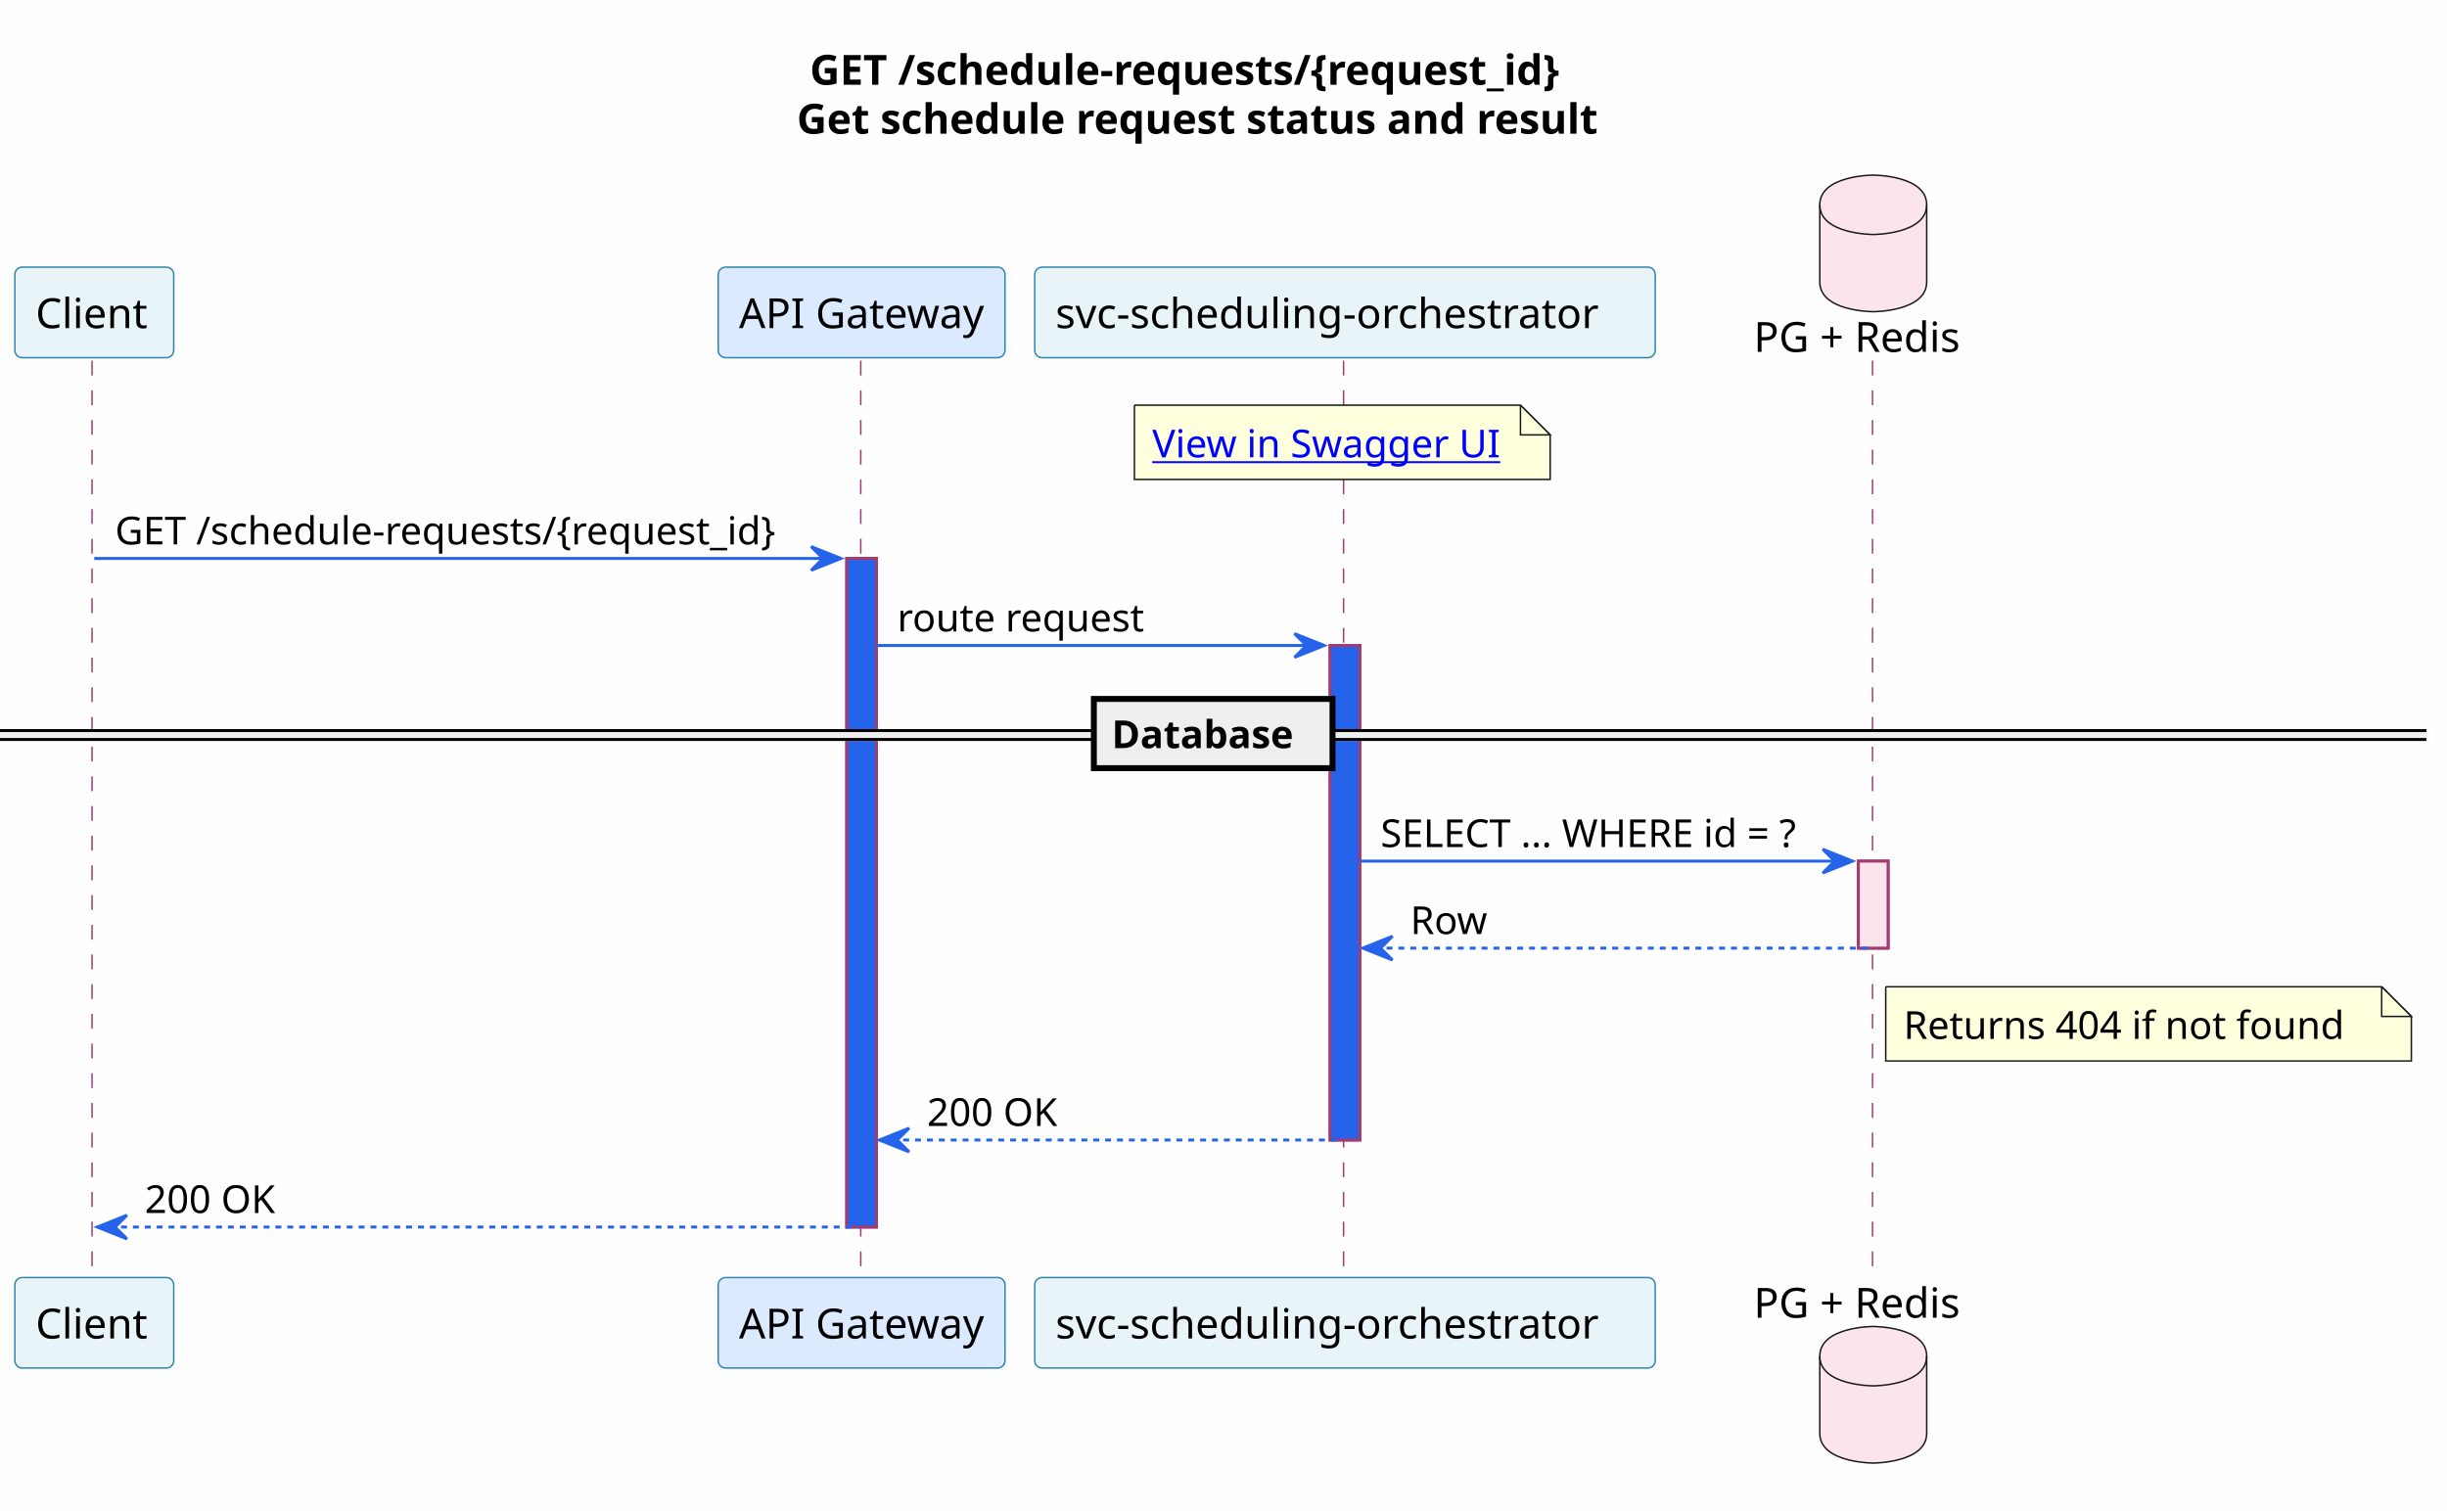
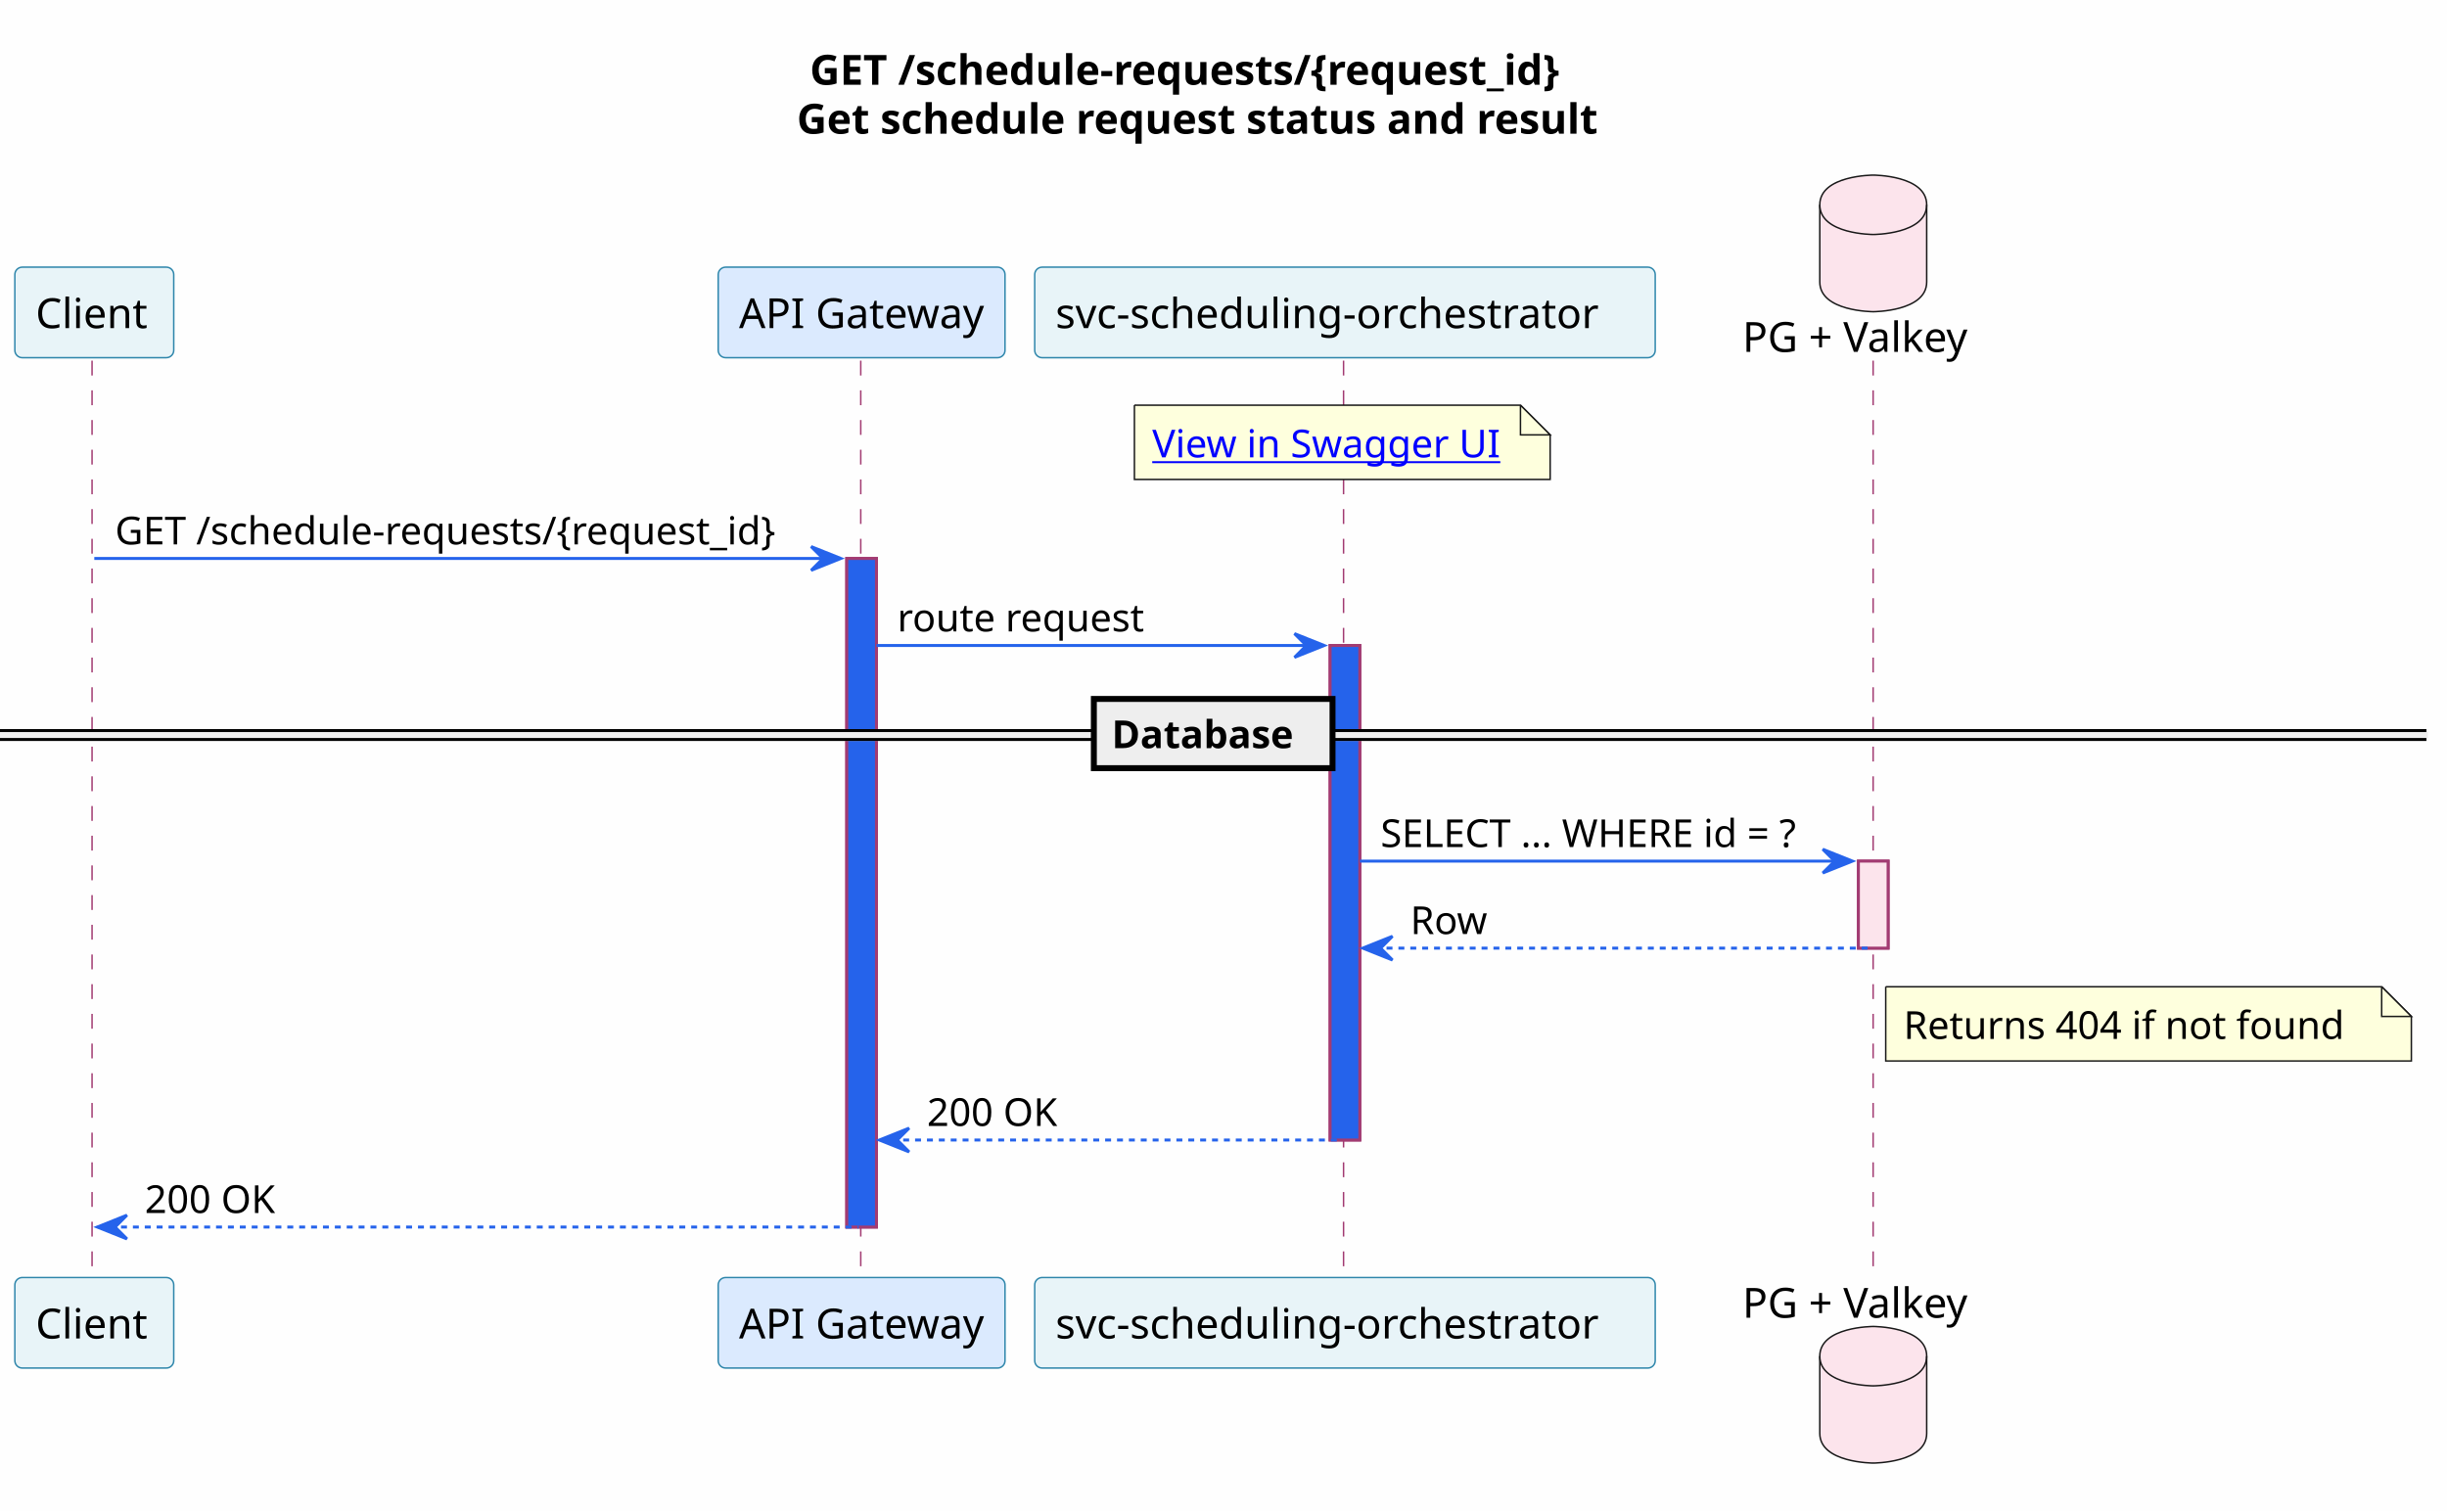
<svg xmlns="http://www.w3.org/2000/svg" xmlns:xlink="http://www.w3.org/1999/xlink" contentStyleType="text/css" data-diagram-type="SEQUENCE" height="509px" preserveAspectRatio="none" style="width:824px;height:509px;background:#FEFEFE;" version="1.1" viewBox="0 0 824 509" width="824px" zoomAndPan="magnify">
  <defs />
  <g>
    <rect fill="#FEFEFE" height="509" style="stroke:none;stroke-width:1;" width="824" x="0" y="0" />
    <text fill="#000000" font-family="Segoe UI" font-size="14" font-weight="bold" lengthAdjust="spacing" textLength="270.669" x="272.694" y="28.535">GET /schedule-requests/{request_id}</text>
    <text fill="#000000" font-family="Segoe UI" font-size="14" font-weight="bold" lengthAdjust="spacing" textLength="279.419" x="268.319" y="45.023">Get schedule request status and result</text>
    <g>
      <rect fill="#2563EB" height="225.174" style="stroke:#A23B72;stroke-width:1;" width="10" x="285.14" y="188.086" />
    </g>
    <g>
      <rect fill="#2563EB" height="166.553" style="stroke:#A23B72;stroke-width:1;" width="10" x="447.902" y="217.397" />
    </g>
    <g>
      <rect fill="#FCE4EC" height="29.311" style="stroke:#A23B72;stroke-width:1;" width="10" x="625.793" y="290.018" />
    </g>
    <g>
      <rect fill="#000000" fill-opacity="0" height="309.795" width="8" x="27.752" y="121.465" />
      <line style="stroke:#A23B72;stroke-width:0.5;stroke-dasharray:5,5;" x1="31" x2="31" y1="121.465" y2="431.26" />
    </g>
    <g>
      <rect fill="#000000" fill-opacity="0" height="309.795" width="8" x="286.14" y="121.465" />
      <line style="stroke:#A23B72;stroke-width:0.5;stroke-dasharray:5,5;" x1="289.851" x2="289.851" y1="121.465" y2="431.26" />
    </g>
    <g>
      <rect fill="#000000" fill-opacity="0" height="309.795" width="8" x="448.902" y="121.465" />
      <line style="stroke:#A23B72;stroke-width:0.5;stroke-dasharray:5,5;" x1="452.429" x2="452.429" y1="121.465" y2="431.26" />
    </g>
    <g>
      <rect fill="#000000" fill-opacity="0" height="309.795" width="8" x="626.793" y="121.465" />
-       <line style="stroke:#A23B72;stroke-width:0.5;stroke-dasharray:5,5;" x1="630.547" x2="630.547" y1="121.465" y2="431.26" />
+       <line style="stroke:#A23B72;stroke-width:0.5;stroke-dasharray:5,5;" x1="630.757" x2="630.757" y1="121.465" y2="431.26" />
    </g>
    <g class="participant participant-head" data-participant="Client">
      <rect fill="#E8F4F8" height="30.488" rx="2.5" ry="2.5" style="stroke:#2E86AB;stroke-width:0.5;" width="53.505" x="5" y="89.977" />
      <text fill="#000000" font-family="Segoe UI" font-size="14" lengthAdjust="spacing" textLength="39.505" x="12" y="110.512">Client</text>
    </g>
    <g class="participant participant-tail" data-participant="Client">
      <rect fill="#E8F4F8" height="30.488" rx="2.5" ry="2.5" style="stroke:#2E86AB;stroke-width:0.5;" width="53.505" x="5" y="430.26" />
      <text fill="#000000" font-family="Segoe UI" font-size="14" lengthAdjust="spacing" textLength="39.505" x="12" y="450.795">Client</text>
    </g>
    <g class="participant participant-head" data-participant="GW">
      <rect fill="#DBEAFE" height="30.488" rx="2.5" ry="2.5" style="stroke:#2E86AB;stroke-width:0.5;" width="96.578" x="241.851" y="89.977" />
      <text fill="#000000" font-family="Segoe UI" font-size="14" lengthAdjust="spacing" textLength="82.578" x="248.851" y="110.512">API Gateway</text>
    </g>
    <g class="participant participant-tail" data-participant="GW">
      <rect fill="#DBEAFE" height="30.488" rx="2.5" ry="2.5" style="stroke:#2E86AB;stroke-width:0.5;" width="96.578" x="241.851" y="430.26" />
      <text fill="#000000" font-family="Segoe UI" font-size="14" lengthAdjust="spacing" textLength="82.578" x="248.851" y="450.795">API Gateway</text>
    </g>
    <g class="participant participant-head" data-participant="Svc">
      <a href="/microservices/svc-scheduling-orchestrator/" target="_top" title="/microservices/svc-scheduling-orchestrator/" xlink:actuate="onRequest" xlink:href="/microservices/svc-scheduling-orchestrator/" xlink:show="new" xlink:title="/microservices/svc-scheduling-orchestrator/" xlink:type="simple">
        <rect fill="#E8F4F8" height="30.488" rx="2.5" ry="2.5" style="stroke:#2E86AB;stroke-width:0.5;" width="208.947" x="348.429" y="89.977" />
        <text fill="#000000" font-family="Segoe UI" font-size="14" lengthAdjust="spacing" textLength="194.947" x="355.429" y="110.512">svc-scheduling-orchestrator</text>
      </a>
    </g>
    <g class="participant participant-tail" data-participant="Svc">
      <a href="/microservices/svc-scheduling-orchestrator/" target="_top" title="/microservices/svc-scheduling-orchestrator/" xlink:actuate="onRequest" xlink:href="/microservices/svc-scheduling-orchestrator/" xlink:show="new" xlink:title="/microservices/svc-scheduling-orchestrator/" xlink:type="simple">
        <rect fill="#E8F4F8" height="30.488" rx="2.5" ry="2.5" style="stroke:#2E86AB;stroke-width:0.5;" width="208.947" x="348.429" y="430.26" />
        <text fill="#000000" font-family="Segoe UI" font-size="14" lengthAdjust="spacing" textLength="194.947" x="355.429" y="450.795">svc-scheduling-orchestrator</text>
      </a>
    </g>
    <g class="participant participant-head" data-participant="DB">
-       <text fill="#000000" font-family="Segoe UI" font-size="14" lengthAdjust="spacing" textLength="74.491" x="590.547" y="118.512">PG + Redis</text>
+       <text fill="#000000" font-family="Segoe UI" font-size="14" lengthAdjust="spacing" textLength="82.072" x="586.757" y="118.512">PG + Valkey</text>
      <path d="M612.793,68.977 C612.793,58.977 630.793,58.977 630.793,58.977 C630.793,58.977 648.793,58.977 648.793,68.977 L648.793,94.977 C648.793,104.977 630.793,104.977 630.793,104.977 C630.793,104.977 612.793,104.977 612.793,94.977 L612.793,68.977" fill="#FCE4EC" style="stroke:#181818;stroke-width:0.5;" />
      <path d="M612.793,68.977 C612.793,78.977 630.793,78.977 630.793,78.977 C630.793,78.977 648.793,78.977 648.793,68.977" fill="none" style="stroke:#181818;stroke-width:0.5;" />
    </g>
    <g class="participant participant-tail" data-participant="DB">
-       <text fill="#000000" font-family="Segoe UI" font-size="14" lengthAdjust="spacing" textLength="74.491" x="590.547" y="443.795">PG + Redis</text>
+       <text fill="#000000" font-family="Segoe UI" font-size="14" lengthAdjust="spacing" textLength="82.072" x="586.757" y="443.795">PG + Valkey</text>
      <path d="M612.793,456.748 C612.793,446.748 630.793,446.748 630.793,446.748 C630.793,446.748 648.793,446.748 648.793,456.748 L648.793,482.748 C648.793,492.748 630.793,492.748 630.793,492.748 C630.793,492.748 612.793,492.748 612.793,482.748 L612.793,456.748" fill="#FCE4EC" style="stroke:#181818;stroke-width:0.5;" />
      <path d="M612.793,456.748 C612.793,466.748 630.793,466.748 630.793,466.748 C630.793,466.748 648.793,466.748 648.793,456.748" fill="none" style="stroke:#181818;stroke-width:0.5;" />
    </g>
    <g>
      <rect fill="#2563EB" height="225.174" style="stroke:#A23B72;stroke-width:1;" width="10" x="285.14" y="188.086" />
    </g>
    <g>
      <rect fill="#2563EB" height="166.553" style="stroke:#A23B72;stroke-width:1;" width="10" x="447.902" y="217.397" />
    </g>
    <g>
      <rect fill="#FCE4EC" height="29.311" style="stroke:#A23B72;stroke-width:1;" width="10" x="625.793" y="290.018" />
    </g>
    <path d="M382,136.465 L382,161.465 L522,161.465 L522,146.465 L512,136.465 L382,136.465" fill="#FEFFDD" style="stroke:#181818;stroke-width:0.5;" />
    <path d="M512,136.465 L512,146.465 L522,146.465 L512,136.465" fill="#FEFFDD" style="stroke:#181818;stroke-width:0.5;" />
    <a href="/services/api/svc-scheduling-orchestrator.html" target="_top" title="/services/api/svc-scheduling-orchestrator.html" xlink:actuate="onRequest" xlink:href="/services/api/svc-scheduling-orchestrator.html" xlink:show="new" xlink:title="/services/api/svc-scheduling-orchestrator.html" xlink:type="simple">
      <text fill="#0000FF" font-family="Segoe UI" font-size="13" lengthAdjust="spacing" text-decoration="underline" textLength="119.406" x="388" y="154.033">View in Swagger UI</text>
    </a>
    <g class="message" data-participant-1="Client" data-participant-2="GW">
      <polygon fill="#2563EB" points="273.14,184.086,283.14,188.086,273.14,192.086,277.14,188.086" style="stroke:#2563EB;stroke-width:1;" />
      <line style="stroke:#2563EB;stroke-width:1;" x1="31.752" x2="279.14" y1="188.086" y2="188.086" />
      <text fill="#000000" font-family="Segoe UI" font-size="13" lengthAdjust="spacing" textLength="234.387" x="38.752" y="183.344">GET /schedule-requests/{request_id}</text>
    </g>
    <g class="message" data-participant-1="GW" data-participant-2="Svc">
      <polygon fill="#2563EB" points="435.902,213.397,445.902,217.397,435.902,221.397,439.902,217.397" style="stroke:#2563EB;stroke-width:1;" />
      <line style="stroke:#2563EB;stroke-width:1;" x1="295.14" x2="441.902" y1="217.397" y2="217.397" />
      <text fill="#000000" font-family="Segoe UI" font-size="13" lengthAdjust="spacing" textLength="85.135" x="302.14" y="212.654">route request</text>
    </g>
    <rect fill="#EEEEEE" height="3" style="stroke:#EEEEEE;stroke-width:1;" width="817.057" x="0" y="246.052" />
    <line style="stroke:#000000;stroke-width:1;" x1="0" x2="817.057" y1="246.052" y2="246.052" />
    <line style="stroke:#000000;stroke-width:1;" x1="0" x2="817.057" y1="249.052" y2="249.052" />
    <rect fill="#EEEEEE" height="23.311" style="stroke:#000000;stroke-width:2;" width="80.371" x="368.343" y="235.397" />
    <text fill="#000000" font-family="Segoe UI" font-size="13" font-weight="bold" lengthAdjust="spacing" textLength="62.086" x="374.343" y="251.965">Database</text>
    <g class="message" data-participant-1="Svc" data-participant-2="DB">
      <polygon fill="#2563EB" points="613.793,286.018,623.793,290.018,613.793,294.018,617.793,290.018" style="stroke:#2563EB;stroke-width:1;" />
      <line style="stroke:#2563EB;stroke-width:1;" x1="457.902" x2="619.793" y1="290.018" y2="290.018" />
      <text fill="#000000" font-family="Segoe UI" font-size="13" lengthAdjust="spacing" textLength="148.891" x="464.902" y="285.275">SELECT ... WHERE id = ?</text>
    </g>
    <g class="message" data-participant-1="DB" data-participant-2="Svc">
      <polygon fill="#2563EB" points="468.902,315.328,458.902,319.328,468.902,323.328,464.902,319.328" style="stroke:#2563EB;stroke-width:1;" />
      <line style="stroke:#2563EB;stroke-width:1;stroke-dasharray:2,2;" x1="462.902" x2="629.793" y1="319.328" y2="319.328" />
      <text fill="#000000" font-family="Segoe UI" font-size="13" lengthAdjust="spacing" textLength="26.222" x="474.902" y="314.586">Row</text>
    </g>
    <path d="M635,332.328 L635,357.328 L812,357.328 L812,342.328 L802,332.328 L635,332.328" fill="#FEFFDD" style="stroke:#181818;stroke-width:0.5;" />
    <path d="M802,332.328 L802,342.328 L812,342.328 L802,332.328" fill="#FEFFDD" style="stroke:#181818;stroke-width:0.5;" />
    <text fill="#000000" font-family="Segoe UI" font-size="13" lengthAdjust="spacing" textLength="156.057" x="641" y="349.897">Returns 404 if not found</text>
    <g class="message" data-participant-1="Svc" data-participant-2="GW">
      <polygon fill="#2563EB" points="306.14,379.949,296.14,383.949,306.14,387.949,302.14,383.949" style="stroke:#2563EB;stroke-width:1;" />
      <line style="stroke:#2563EB;stroke-width:1;stroke-dasharray:2,2;" x1="300.14" x2="451.902" y1="383.949" y2="383.949" />
      <text fill="#000000" font-family="Segoe UI" font-size="13" lengthAdjust="spacing" textLength="47.36" x="312.14" y="379.207">200 OK</text>
    </g>
    <g class="message" data-participant-1="GW" data-participant-2="Client">
      <polygon fill="#2563EB" points="42.752,409.26,32.752,413.26,42.752,417.26,38.752,413.26" style="stroke:#2563EB;stroke-width:1;" />
      <line style="stroke:#2563EB;stroke-width:1;stroke-dasharray:2,2;" x1="36.752" x2="289.14" y1="413.26" y2="413.26" />
      <text fill="#000000" font-family="Segoe UI" font-size="13" lengthAdjust="spacing" textLength="47.36" x="48.752" y="408.518">200 OK</text>
    </g>
  </g>
</svg>
